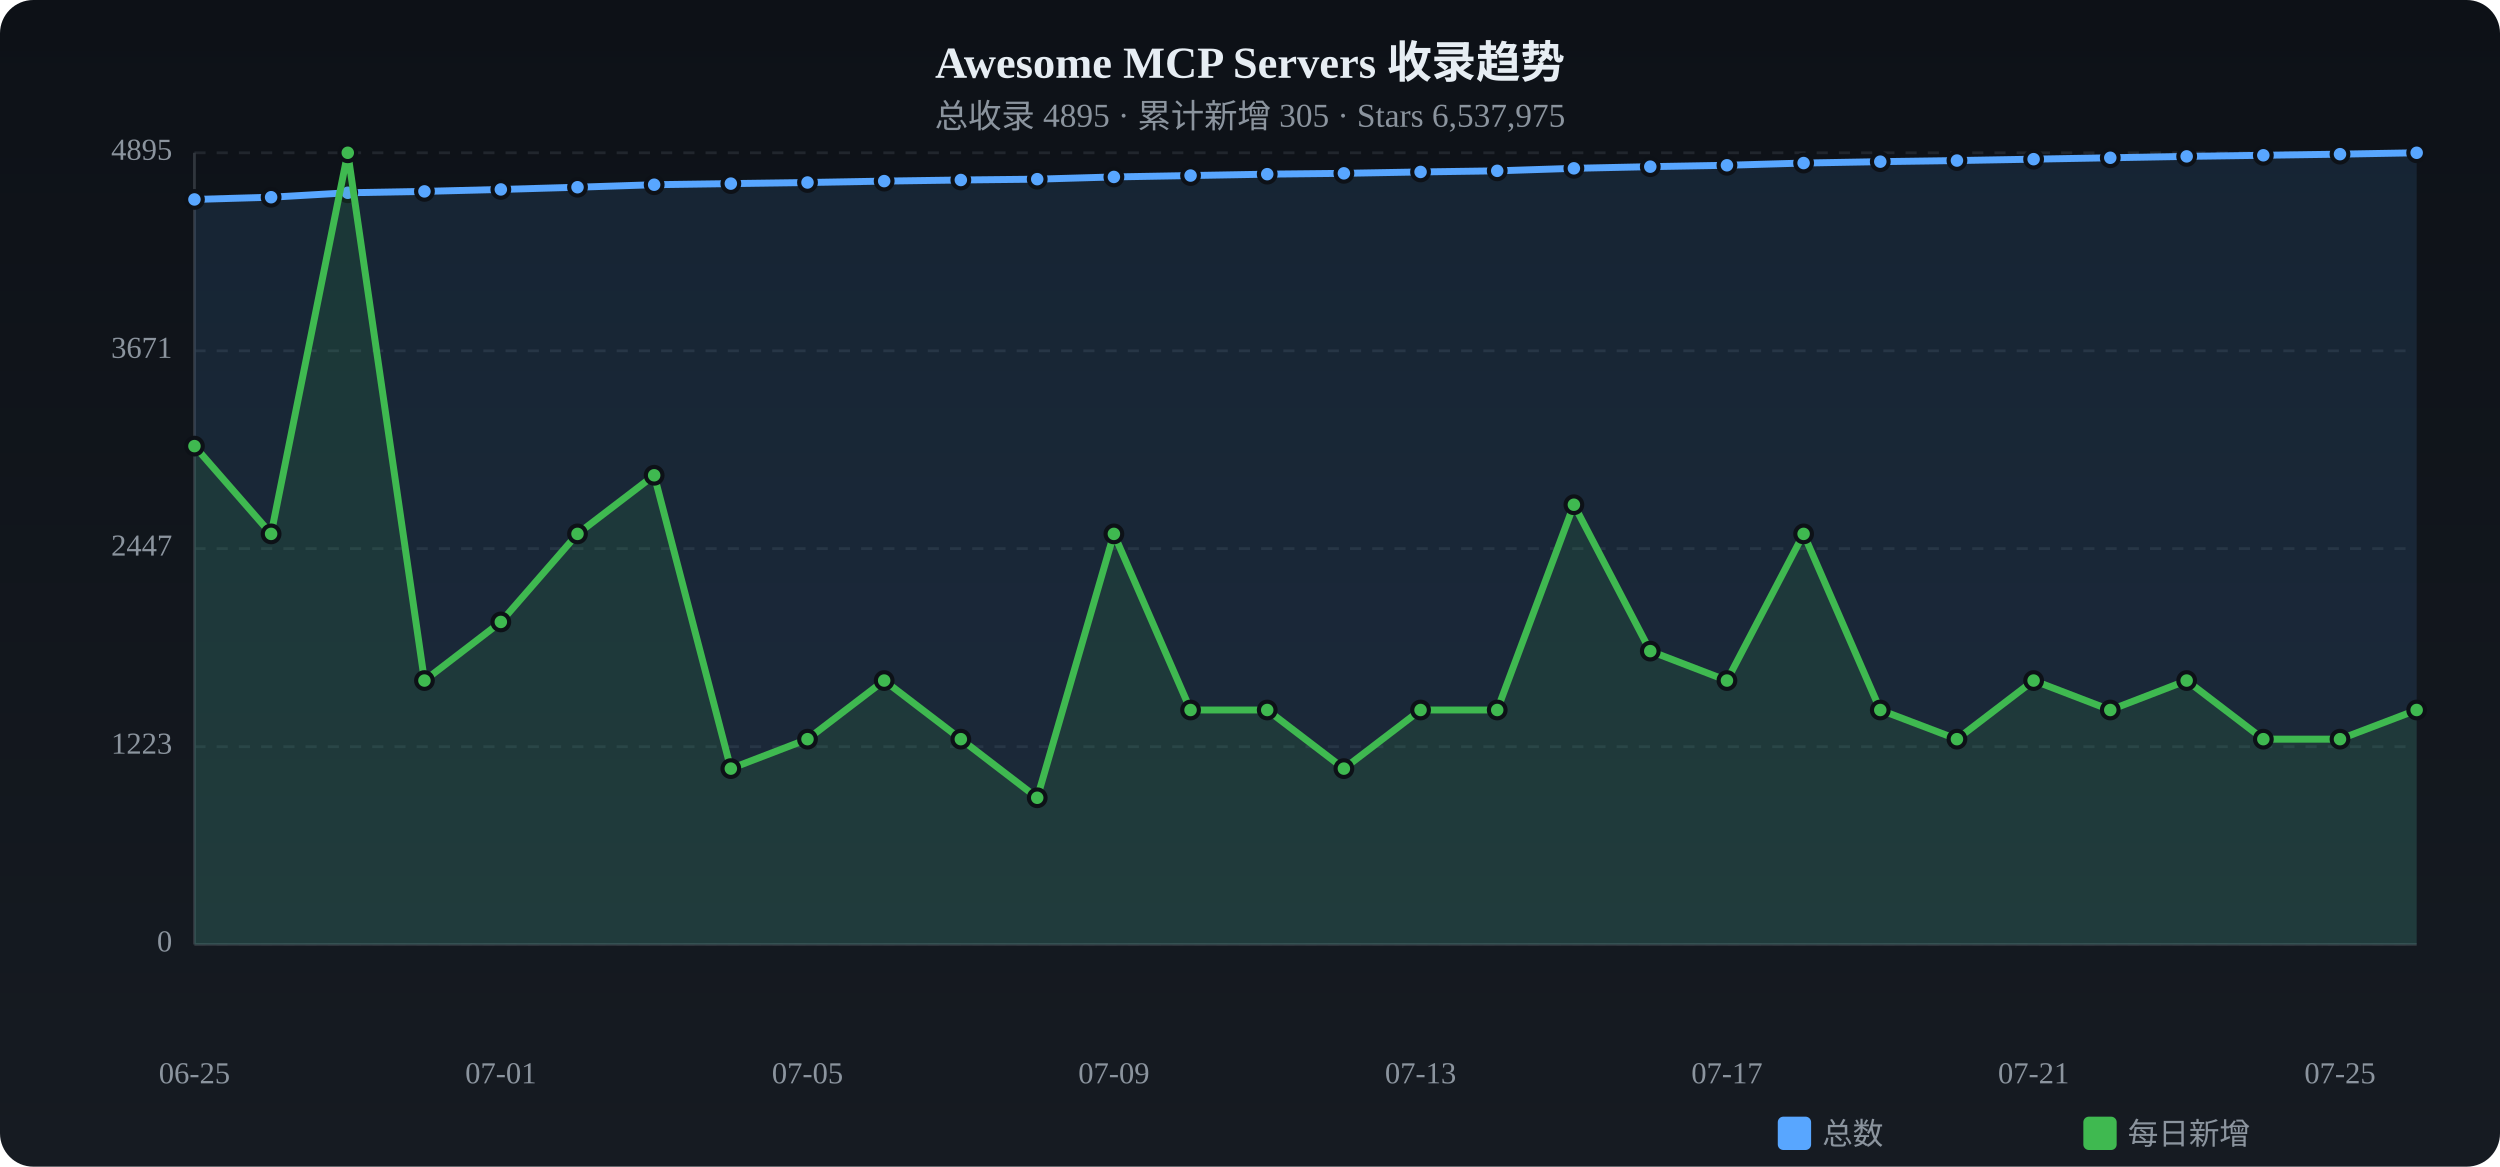
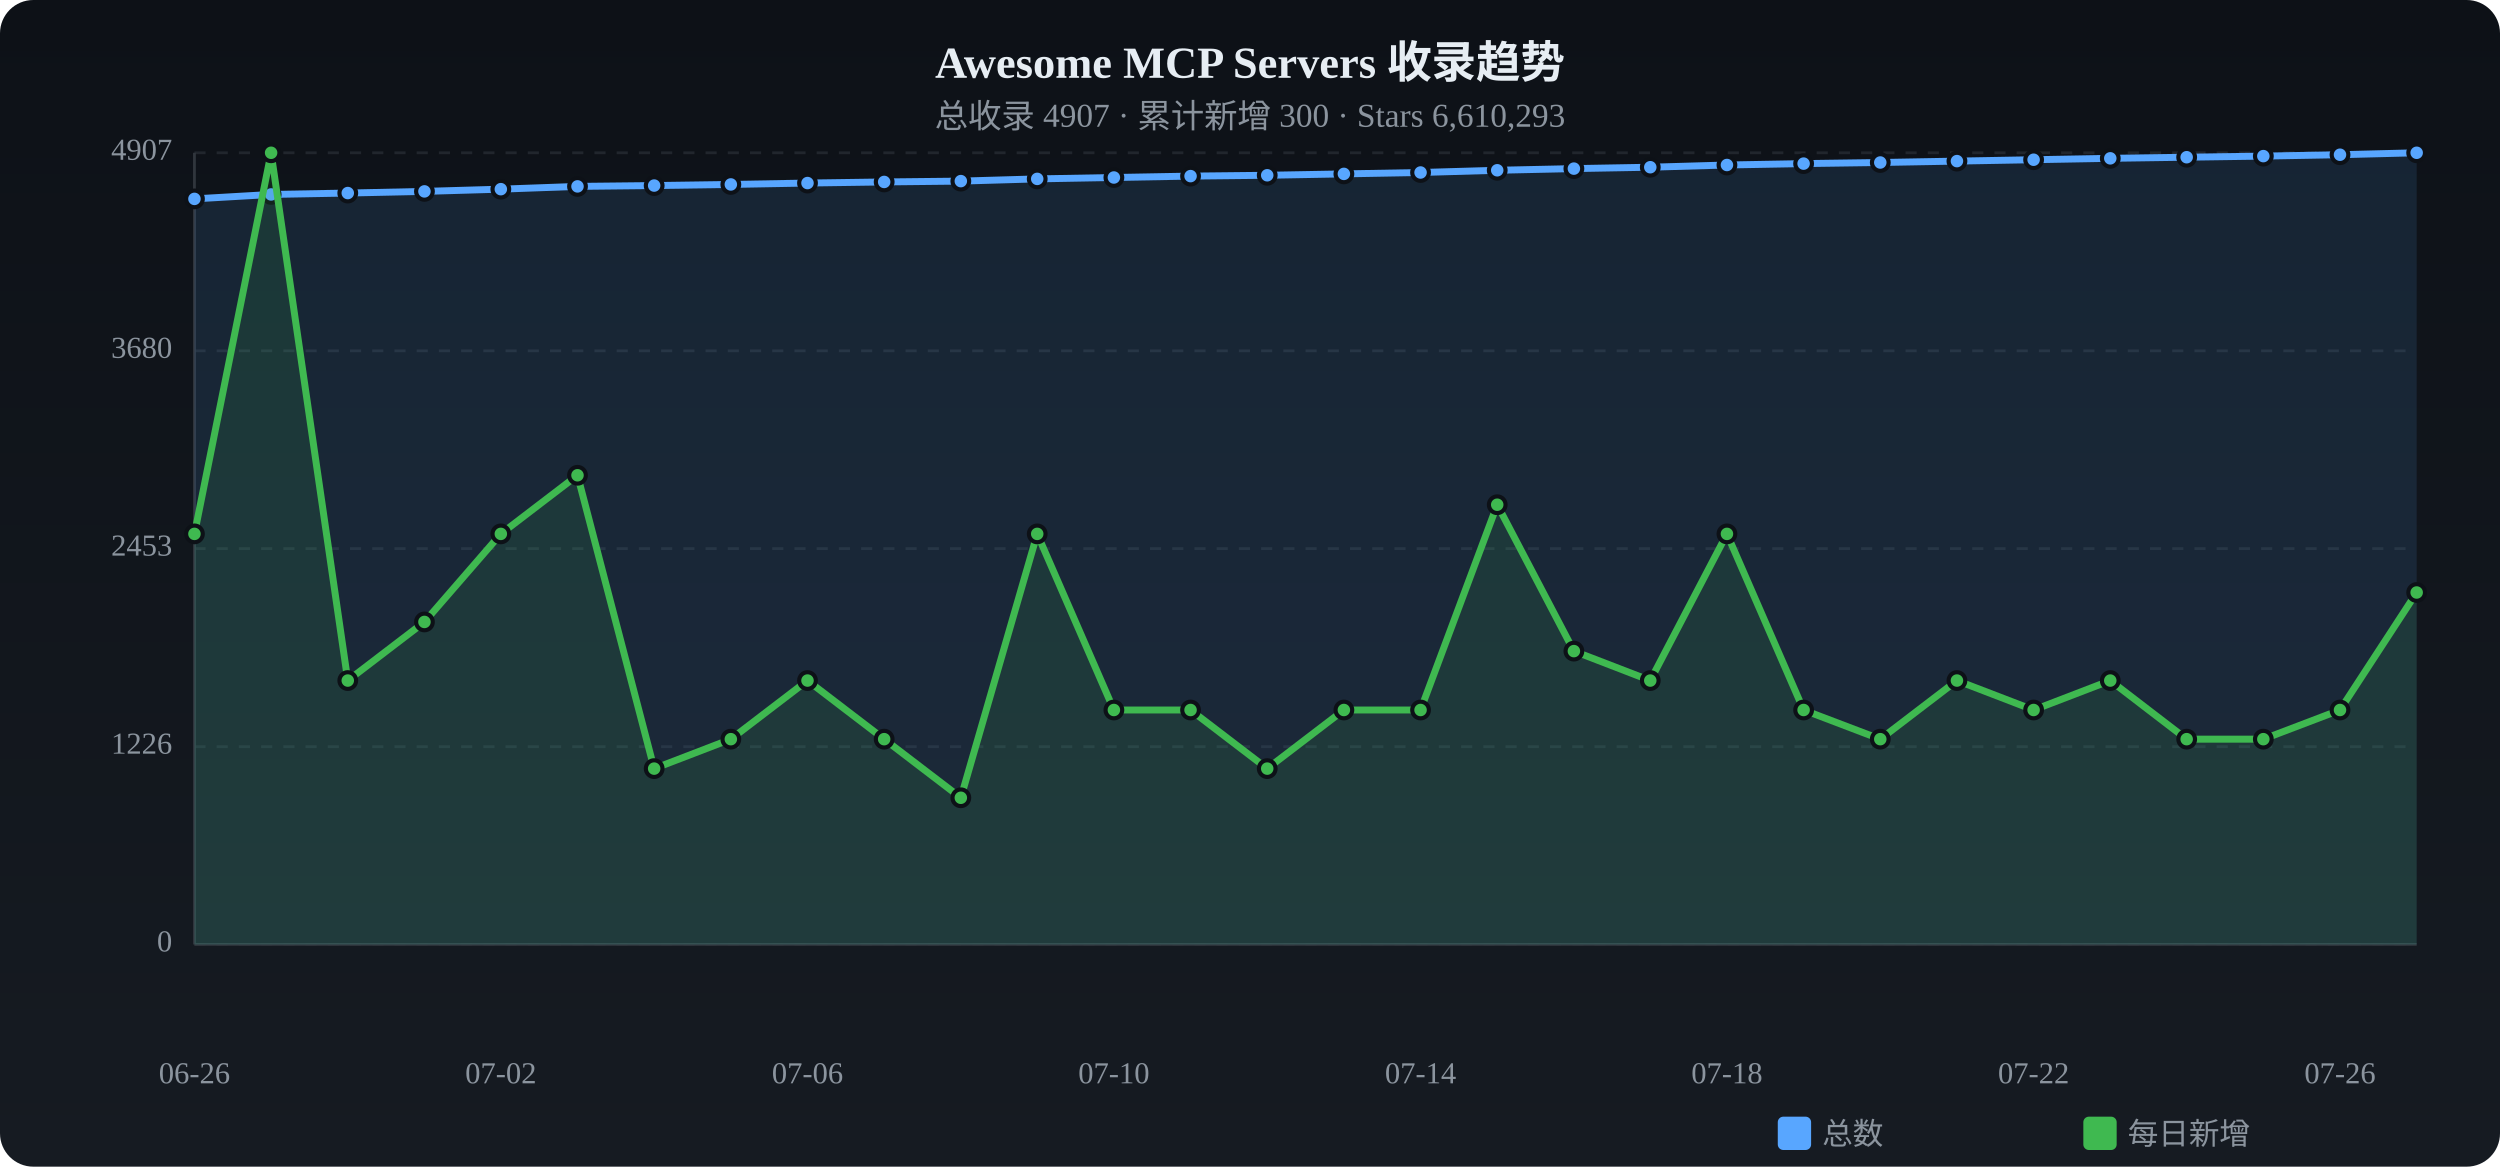
<svg xmlns="http://www.w3.org/2000/svg" viewBox="0 0 900 420" width="900" height="420">
  <defs>
    <linearGradient id="tbg" x1="0%" y1="0%" x2="0%" y2="100%">
      <stop offset="0%" stop-color="#0d1117" />
      <stop offset="100%" stop-color="#161b22" />
    </linearGradient>
  </defs>
  <rect width="900" height="420" rx="12" fill="url(#tbg)" />
  <text x="450.0" y="28" text-anchor="middle" fill="#e6edf3" font-size="16" font-weight="bold">Awesome MCP Servers 收录趋势</text>
-   <text x="450.0" y="46" text-anchor="middle" fill="#8b949e" font-size="12">总收录 4895 · 累计新增 305 · Stars 6,537,975</text>
+   <text x="450.0" y="46" text-anchor="middle" fill="#8b949e" font-size="12">总收录 4907 · 累计新增 300 · Stars 6,610,293</text>
  <text x="62" y="340.0" text-anchor="end" fill="#8b949e" font-size="11" dominant-baseline="middle">0</text>
  <line x1="70" y1="340.0" x2="870" y2="340.0" stroke="#21262d" stroke-dasharray="4 4" />
-   <text x="62" y="268.8" text-anchor="end" fill="#8b949e" font-size="11" dominant-baseline="middle">1223</text>
+   <text x="62" y="268.8" text-anchor="end" fill="#8b949e" font-size="11" dominant-baseline="middle">1226</text>
  <line x1="70" y1="268.8" x2="870" y2="268.8" stroke="#21262d" stroke-dasharray="4 4" />
-   <text x="62" y="197.5" text-anchor="end" fill="#8b949e" font-size="11" dominant-baseline="middle">2447</text>
+   <text x="62" y="197.5" text-anchor="end" fill="#8b949e" font-size="11" dominant-baseline="middle">2453</text>
  <line x1="70" y1="197.5" x2="870" y2="197.5" stroke="#21262d" stroke-dasharray="4 4" />
-   <text x="62" y="126.3" text-anchor="end" fill="#8b949e" font-size="11" dominant-baseline="middle">3671</text>
+   <text x="62" y="126.3" text-anchor="end" fill="#8b949e" font-size="11" dominant-baseline="middle">3680</text>
  <line x1="70" y1="126.3" x2="870" y2="126.3" stroke="#21262d" stroke-dasharray="4 4" />
-   <text x="62" y="55.0" text-anchor="end" fill="#8b949e" font-size="11" dominant-baseline="middle">4895</text>
+   <text x="62" y="55.0" text-anchor="end" fill="#8b949e" font-size="11" dominant-baseline="middle">4907</text>
  <line x1="70" y1="55.0" x2="870" y2="55.0" stroke="#21262d" stroke-dasharray="4 4" />
  <line x1="70" y1="55" x2="70" y2="340" stroke="#30363d" />
  <line x1="70" y1="340" x2="870" y2="340" stroke="#30363d" />
-   <path d="M70.0,71.8 L97.6,71.0 L125.2,69.4 L152.8,68.9 L180.3,68.2 L207.9,67.4 L235.5,66.5 L263.1,66.1 L290.7,65.7 L318.3,65.2 L345.9,64.8 L373.4,64.5 L401.0,63.7 L428.6,63.2 L456.2,62.7 L483.8,62.4 L511.4,61.9 L539.0,61.5 L566.6,60.6 L594.1,60.0 L621.7,59.5 L649.3,58.7 L676.9,58.2 L704.5,57.8 L732.1,57.3 L759.7,56.8 L787.2,56.3 L814.8,55.9 L842.4,55.5 L870.0,55.0 L870.0,340 L70.0,340 Z" fill="#58a6ff" opacity="0.12" />
-   <polyline points="70.0,71.8 97.6,71.0 125.2,69.4 152.8,68.9 180.3,68.2 207.9,67.4 235.5,66.5 263.1,66.1 290.7,65.7 318.3,65.2 345.9,64.8 373.4,64.5 401.0,63.7 428.6,63.2 456.2,62.7 483.8,62.4 511.4,61.9 539.0,61.5 566.6,60.6 594.1,60.0 621.7,59.5 649.3,58.7 676.9,58.2 704.5,57.8 732.1,57.3 759.7,56.8 787.2,56.3 814.8,55.9 842.4,55.5 870.0,55.0" fill="none" stroke="#58a6ff" stroke-width="2.5" stroke-linecap="round" stroke-linejoin="round" />
-   <circle cx="70.0" cy="71.8" r="3" fill="#58a6ff" stroke="#0d1117" stroke-width="1.5" />
-   <circle cx="97.6" cy="71.0" r="3" fill="#58a6ff" stroke="#0d1117" stroke-width="1.5" />
-   <circle cx="125.2" cy="69.4" r="3" fill="#58a6ff" stroke="#0d1117" stroke-width="1.5" />
+   <path d="M70.0,71.6 L97.6,70.0 L125.2,69.5 L152.8,68.9 L180.3,68.1 L207.9,67.1 L235.5,66.8 L263.1,66.4 L290.7,65.9 L318.3,65.5 L345.9,65.2 L373.4,64.4 L401.0,63.9 L428.6,63.4 L456.2,63.1 L483.8,62.6 L511.4,62.1 L539.0,61.3 L566.6,60.7 L594.1,60.2 L621.7,59.4 L649.3,58.9 L676.9,58.5 L704.5,58.0 L732.1,57.5 L759.7,57.0 L787.2,56.6 L814.8,56.2 L842.4,55.7 L870.0,55.0 L870.0,340 L70.0,340 Z" fill="#58a6ff" opacity="0.12" />
+   <polyline points="70.0,71.6 97.6,70.0 125.2,69.5 152.8,68.9 180.3,68.1 207.9,67.1 235.5,66.8 263.1,66.4 290.7,65.9 318.3,65.5 345.9,65.2 373.4,64.4 401.0,63.9 428.6,63.4 456.2,63.1 483.8,62.6 511.4,62.1 539.0,61.3 566.6,60.7 594.1,60.2 621.7,59.4 649.3,58.9 676.9,58.5 704.5,58.0 732.1,57.5 759.7,57.0 787.2,56.6 814.8,56.2 842.4,55.7 870.0,55.0" fill="none" stroke="#58a6ff" stroke-width="2.5" stroke-linecap="round" stroke-linejoin="round" />
+   <circle cx="70.0" cy="71.6" r="3" fill="#58a6ff" stroke="#0d1117" stroke-width="1.5" />
+   <circle cx="97.6" cy="70.0" r="3" fill="#58a6ff" stroke="#0d1117" stroke-width="1.5" />
+   <circle cx="125.2" cy="69.5" r="3" fill="#58a6ff" stroke="#0d1117" stroke-width="1.5" />
  <circle cx="152.8" cy="68.9" r="3" fill="#58a6ff" stroke="#0d1117" stroke-width="1.5" />
-   <circle cx="180.3" cy="68.2" r="3" fill="#58a6ff" stroke="#0d1117" stroke-width="1.5" />
-   <circle cx="207.9" cy="67.4" r="3" fill="#58a6ff" stroke="#0d1117" stroke-width="1.5" />
-   <circle cx="235.5" cy="66.5" r="3" fill="#58a6ff" stroke="#0d1117" stroke-width="1.5" />
-   <circle cx="263.1" cy="66.1" r="3" fill="#58a6ff" stroke="#0d1117" stroke-width="1.5" />
-   <circle cx="290.7" cy="65.7" r="3" fill="#58a6ff" stroke="#0d1117" stroke-width="1.5" />
-   <circle cx="318.3" cy="65.2" r="3" fill="#58a6ff" stroke="#0d1117" stroke-width="1.5" />
-   <circle cx="345.9" cy="64.8" r="3" fill="#58a6ff" stroke="#0d1117" stroke-width="1.5" />
-   <circle cx="373.4" cy="64.5" r="3" fill="#58a6ff" stroke="#0d1117" stroke-width="1.5" />
-   <circle cx="401.0" cy="63.7" r="3" fill="#58a6ff" stroke="#0d1117" stroke-width="1.5" />
-   <circle cx="428.6" cy="63.2" r="3" fill="#58a6ff" stroke="#0d1117" stroke-width="1.5" />
-   <circle cx="456.2" cy="62.7" r="3" fill="#58a6ff" stroke="#0d1117" stroke-width="1.5" />
-   <circle cx="483.8" cy="62.4" r="3" fill="#58a6ff" stroke="#0d1117" stroke-width="1.5" />
-   <circle cx="511.4" cy="61.9" r="3" fill="#58a6ff" stroke="#0d1117" stroke-width="1.5" />
-   <circle cx="539.0" cy="61.5" r="3" fill="#58a6ff" stroke="#0d1117" stroke-width="1.5" />
-   <circle cx="566.6" cy="60.6" r="3" fill="#58a6ff" stroke="#0d1117" stroke-width="1.5" />
-   <circle cx="594.1" cy="60.0" r="3" fill="#58a6ff" stroke="#0d1117" stroke-width="1.5" />
-   <circle cx="621.7" cy="59.5" r="3" fill="#58a6ff" stroke="#0d1117" stroke-width="1.5" />
-   <circle cx="649.3" cy="58.7" r="3" fill="#58a6ff" stroke="#0d1117" stroke-width="1.5" />
-   <circle cx="676.9" cy="58.2" r="3" fill="#58a6ff" stroke="#0d1117" stroke-width="1.5" />
-   <circle cx="704.5" cy="57.8" r="3" fill="#58a6ff" stroke="#0d1117" stroke-width="1.5" />
-   <circle cx="732.1" cy="57.3" r="3" fill="#58a6ff" stroke="#0d1117" stroke-width="1.5" />
-   <circle cx="759.7" cy="56.8" r="3" fill="#58a6ff" stroke="#0d1117" stroke-width="1.5" />
-   <circle cx="787.2" cy="56.3" r="3" fill="#58a6ff" stroke="#0d1117" stroke-width="1.5" />
-   <circle cx="814.8" cy="55.9" r="3" fill="#58a6ff" stroke="#0d1117" stroke-width="1.5" />
-   <circle cx="842.4" cy="55.5" r="3" fill="#58a6ff" stroke="#0d1117" stroke-width="1.5" />
+   <circle cx="180.3" cy="68.1" r="3" fill="#58a6ff" stroke="#0d1117" stroke-width="1.5" />
+   <circle cx="207.9" cy="67.1" r="3" fill="#58a6ff" stroke="#0d1117" stroke-width="1.5" />
+   <circle cx="235.5" cy="66.8" r="3" fill="#58a6ff" stroke="#0d1117" stroke-width="1.5" />
+   <circle cx="263.1" cy="66.4" r="3" fill="#58a6ff" stroke="#0d1117" stroke-width="1.5" />
+   <circle cx="290.7" cy="65.9" r="3" fill="#58a6ff" stroke="#0d1117" stroke-width="1.5" />
+   <circle cx="318.3" cy="65.5" r="3" fill="#58a6ff" stroke="#0d1117" stroke-width="1.5" />
+   <circle cx="345.9" cy="65.2" r="3" fill="#58a6ff" stroke="#0d1117" stroke-width="1.5" />
+   <circle cx="373.4" cy="64.4" r="3" fill="#58a6ff" stroke="#0d1117" stroke-width="1.5" />
+   <circle cx="401.0" cy="63.9" r="3" fill="#58a6ff" stroke="#0d1117" stroke-width="1.5" />
+   <circle cx="428.6" cy="63.4" r="3" fill="#58a6ff" stroke="#0d1117" stroke-width="1.5" />
+   <circle cx="456.2" cy="63.1" r="3" fill="#58a6ff" stroke="#0d1117" stroke-width="1.5" />
+   <circle cx="483.8" cy="62.6" r="3" fill="#58a6ff" stroke="#0d1117" stroke-width="1.5" />
+   <circle cx="511.4" cy="62.1" r="3" fill="#58a6ff" stroke="#0d1117" stroke-width="1.5" />
+   <circle cx="539.0" cy="61.3" r="3" fill="#58a6ff" stroke="#0d1117" stroke-width="1.5" />
+   <circle cx="566.6" cy="60.7" r="3" fill="#58a6ff" stroke="#0d1117" stroke-width="1.5" />
+   <circle cx="594.1" cy="60.2" r="3" fill="#58a6ff" stroke="#0d1117" stroke-width="1.5" />
+   <circle cx="621.7" cy="59.4" r="3" fill="#58a6ff" stroke="#0d1117" stroke-width="1.5" />
+   <circle cx="649.3" cy="58.9" r="3" fill="#58a6ff" stroke="#0d1117" stroke-width="1.5" />
+   <circle cx="676.9" cy="58.5" r="3" fill="#58a6ff" stroke="#0d1117" stroke-width="1.5" />
+   <circle cx="704.5" cy="58.0" r="3" fill="#58a6ff" stroke="#0d1117" stroke-width="1.5" />
+   <circle cx="732.1" cy="57.5" r="3" fill="#58a6ff" stroke="#0d1117" stroke-width="1.5" />
+   <circle cx="759.7" cy="57.0" r="3" fill="#58a6ff" stroke="#0d1117" stroke-width="1.5" />
+   <circle cx="787.2" cy="56.6" r="3" fill="#58a6ff" stroke="#0d1117" stroke-width="1.5" />
+   <circle cx="814.8" cy="56.2" r="3" fill="#58a6ff" stroke="#0d1117" stroke-width="1.5" />
+   <circle cx="842.4" cy="55.7" r="3" fill="#58a6ff" stroke="#0d1117" stroke-width="1.5" />
  <circle cx="870.0" cy="55.0" r="3" fill="#58a6ff" stroke="#0d1117" stroke-width="1.5" />
-   <path d="M70.0,160.6 L97.6,192.2 L125.2,55.0 L152.8,245.0 L180.3,223.9 L207.9,192.2 L235.5,171.1 L263.1,276.7 L290.7,266.1 L318.3,245.0 L345.9,266.1 L373.4,287.2 L401.0,192.2 L428.6,255.6 L456.2,255.6 L483.8,276.7 L511.4,255.6 L539.0,255.6 L566.6,181.7 L594.1,234.4 L621.7,245.0 L649.3,192.2 L676.9,255.6 L704.5,266.1 L732.1,245.0 L759.7,255.6 L787.2,245.0 L814.8,266.1 L842.4,266.1 L870.0,255.6 L870.0,340 L70.0,340 Z" fill="#3fb950" opacity="0.12" />
-   <polyline points="70.0,160.6 97.6,192.2 125.2,55.0 152.8,245.0 180.3,223.9 207.9,192.2 235.5,171.1 263.1,276.7 290.7,266.1 318.3,245.0 345.9,266.1 373.4,287.2 401.0,192.2 428.6,255.6 456.2,255.6 483.8,276.7 511.4,255.6 539.0,255.6 566.6,181.7 594.1,234.4 621.7,245.0 649.3,192.2 676.9,255.6 704.5,266.1 732.1,245.0 759.7,255.6 787.2,245.0 814.8,266.1 842.4,266.1 870.0,255.6" fill="none" stroke="#3fb950" stroke-width="2.5" stroke-linecap="round" stroke-linejoin="round" />
-   <circle cx="70.0" cy="160.6" r="3" fill="#3fb950" stroke="#0d1117" stroke-width="1.5" />
-   <circle cx="97.6" cy="192.2" r="3" fill="#3fb950" stroke="#0d1117" stroke-width="1.5" />
-   <circle cx="125.2" cy="55.0" r="3" fill="#3fb950" stroke="#0d1117" stroke-width="1.5" />
-   <circle cx="152.8" cy="245.0" r="3" fill="#3fb950" stroke="#0d1117" stroke-width="1.5" />
-   <circle cx="180.3" cy="223.9" r="3" fill="#3fb950" stroke="#0d1117" stroke-width="1.5" />
-   <circle cx="207.9" cy="192.2" r="3" fill="#3fb950" stroke="#0d1117" stroke-width="1.5" />
-   <circle cx="235.5" cy="171.1" r="3" fill="#3fb950" stroke="#0d1117" stroke-width="1.5" />
-   <circle cx="263.1" cy="276.7" r="3" fill="#3fb950" stroke="#0d1117" stroke-width="1.5" />
-   <circle cx="290.7" cy="266.1" r="3" fill="#3fb950" stroke="#0d1117" stroke-width="1.5" />
-   <circle cx="318.3" cy="245.0" r="3" fill="#3fb950" stroke="#0d1117" stroke-width="1.5" />
-   <circle cx="345.9" cy="266.1" r="3" fill="#3fb950" stroke="#0d1117" stroke-width="1.5" />
-   <circle cx="373.4" cy="287.2" r="3" fill="#3fb950" stroke="#0d1117" stroke-width="1.5" />
-   <circle cx="401.0" cy="192.2" r="3" fill="#3fb950" stroke="#0d1117" stroke-width="1.5" />
+   <path d="M70.0,192.2 L97.6,55.0 L125.2,245.0 L152.8,223.9 L180.3,192.2 L207.9,171.1 L235.5,276.7 L263.1,266.1 L290.7,245.0 L318.3,266.1 L345.9,287.2 L373.4,192.2 L401.0,255.6 L428.6,255.6 L456.2,276.7 L483.8,255.6 L511.4,255.6 L539.0,181.7 L566.6,234.4 L594.1,245.0 L621.7,192.2 L649.3,255.6 L676.9,266.1 L704.5,245.0 L732.1,255.6 L759.7,245.0 L787.2,266.1 L814.8,266.1 L842.4,255.6 L870.0,213.3 L870.0,340 L70.0,340 Z" fill="#3fb950" opacity="0.12" />
+   <polyline points="70.0,192.2 97.6,55.0 125.2,245.0 152.8,223.9 180.3,192.2 207.9,171.1 235.5,276.7 263.1,266.1 290.7,245.0 318.3,266.1 345.9,287.2 373.4,192.2 401.0,255.6 428.6,255.6 456.2,276.7 483.8,255.6 511.4,255.6 539.0,181.7 566.6,234.4 594.1,245.0 621.7,192.2 649.3,255.6 676.9,266.1 704.5,245.0 732.1,255.6 759.7,245.0 787.2,266.1 814.8,266.1 842.4,255.6 870.0,213.3" fill="none" stroke="#3fb950" stroke-width="2.5" stroke-linecap="round" stroke-linejoin="round" />
+   <circle cx="70.0" cy="192.2" r="3" fill="#3fb950" stroke="#0d1117" stroke-width="1.5" />
+   <circle cx="97.6" cy="55.0" r="3" fill="#3fb950" stroke="#0d1117" stroke-width="1.5" />
+   <circle cx="125.2" cy="245.0" r="3" fill="#3fb950" stroke="#0d1117" stroke-width="1.5" />
+   <circle cx="152.8" cy="223.9" r="3" fill="#3fb950" stroke="#0d1117" stroke-width="1.5" />
+   <circle cx="180.3" cy="192.2" r="3" fill="#3fb950" stroke="#0d1117" stroke-width="1.5" />
+   <circle cx="207.9" cy="171.1" r="3" fill="#3fb950" stroke="#0d1117" stroke-width="1.5" />
+   <circle cx="235.5" cy="276.7" r="3" fill="#3fb950" stroke="#0d1117" stroke-width="1.5" />
+   <circle cx="263.1" cy="266.1" r="3" fill="#3fb950" stroke="#0d1117" stroke-width="1.5" />
+   <circle cx="290.7" cy="245.0" r="3" fill="#3fb950" stroke="#0d1117" stroke-width="1.5" />
+   <circle cx="318.3" cy="266.1" r="3" fill="#3fb950" stroke="#0d1117" stroke-width="1.5" />
+   <circle cx="345.9" cy="287.2" r="3" fill="#3fb950" stroke="#0d1117" stroke-width="1.5" />
+   <circle cx="373.4" cy="192.2" r="3" fill="#3fb950" stroke="#0d1117" stroke-width="1.5" />
+   <circle cx="401.0" cy="255.6" r="3" fill="#3fb950" stroke="#0d1117" stroke-width="1.5" />
  <circle cx="428.6" cy="255.6" r="3" fill="#3fb950" stroke="#0d1117" stroke-width="1.5" />
-   <circle cx="456.2" cy="255.6" r="3" fill="#3fb950" stroke="#0d1117" stroke-width="1.5" />
-   <circle cx="483.8" cy="276.7" r="3" fill="#3fb950" stroke="#0d1117" stroke-width="1.5" />
+   <circle cx="456.2" cy="276.7" r="3" fill="#3fb950" stroke="#0d1117" stroke-width="1.5" />
+   <circle cx="483.8" cy="255.6" r="3" fill="#3fb950" stroke="#0d1117" stroke-width="1.5" />
  <circle cx="511.4" cy="255.6" r="3" fill="#3fb950" stroke="#0d1117" stroke-width="1.5" />
-   <circle cx="539.0" cy="255.6" r="3" fill="#3fb950" stroke="#0d1117" stroke-width="1.5" />
-   <circle cx="566.6" cy="181.7" r="3" fill="#3fb950" stroke="#0d1117" stroke-width="1.5" />
-   <circle cx="594.1" cy="234.4" r="3" fill="#3fb950" stroke="#0d1117" stroke-width="1.5" />
-   <circle cx="621.7" cy="245.0" r="3" fill="#3fb950" stroke="#0d1117" stroke-width="1.5" />
-   <circle cx="649.3" cy="192.2" r="3" fill="#3fb950" stroke="#0d1117" stroke-width="1.5" />
-   <circle cx="676.9" cy="255.6" r="3" fill="#3fb950" stroke="#0d1117" stroke-width="1.5" />
-   <circle cx="704.5" cy="266.1" r="3" fill="#3fb950" stroke="#0d1117" stroke-width="1.5" />
-   <circle cx="732.1" cy="245.0" r="3" fill="#3fb950" stroke="#0d1117" stroke-width="1.5" />
-   <circle cx="759.7" cy="255.6" r="3" fill="#3fb950" stroke="#0d1117" stroke-width="1.5" />
-   <circle cx="787.2" cy="245.0" r="3" fill="#3fb950" stroke="#0d1117" stroke-width="1.5" />
+   <circle cx="539.0" cy="181.7" r="3" fill="#3fb950" stroke="#0d1117" stroke-width="1.5" />
+   <circle cx="566.6" cy="234.4" r="3" fill="#3fb950" stroke="#0d1117" stroke-width="1.5" />
+   <circle cx="594.1" cy="245.0" r="3" fill="#3fb950" stroke="#0d1117" stroke-width="1.5" />
+   <circle cx="621.7" cy="192.2" r="3" fill="#3fb950" stroke="#0d1117" stroke-width="1.5" />
+   <circle cx="649.3" cy="255.6" r="3" fill="#3fb950" stroke="#0d1117" stroke-width="1.5" />
+   <circle cx="676.9" cy="266.1" r="3" fill="#3fb950" stroke="#0d1117" stroke-width="1.5" />
+   <circle cx="704.5" cy="245.0" r="3" fill="#3fb950" stroke="#0d1117" stroke-width="1.5" />
+   <circle cx="732.1" cy="255.6" r="3" fill="#3fb950" stroke="#0d1117" stroke-width="1.5" />
+   <circle cx="759.7" cy="245.0" r="3" fill="#3fb950" stroke="#0d1117" stroke-width="1.5" />
+   <circle cx="787.2" cy="266.1" r="3" fill="#3fb950" stroke="#0d1117" stroke-width="1.5" />
  <circle cx="814.8" cy="266.1" r="3" fill="#3fb950" stroke="#0d1117" stroke-width="1.5" />
-   <circle cx="842.4" cy="266.1" r="3" fill="#3fb950" stroke="#0d1117" stroke-width="1.5" />
-   <circle cx="870.0" cy="255.6" r="3" fill="#3fb950" stroke="#0d1117" stroke-width="1.5" />
-   <text x="70.0" y="390" text-anchor="middle" fill="#8b949e" font-size="11">06-25</text>
-   <text x="180.3" y="390" text-anchor="middle" fill="#8b949e" font-size="11">07-01</text>
-   <text x="290.7" y="390" text-anchor="middle" fill="#8b949e" font-size="11">07-05</text>
-   <text x="401.0" y="390" text-anchor="middle" fill="#8b949e" font-size="11">07-09</text>
-   <text x="511.4" y="390" text-anchor="middle" fill="#8b949e" font-size="11">07-13</text>
-   <text x="621.7" y="390" text-anchor="middle" fill="#8b949e" font-size="11">07-17</text>
-   <text x="732.1" y="390" text-anchor="middle" fill="#8b949e" font-size="11">07-21</text>
-   <text x="842.4" y="390" text-anchor="middle" fill="#8b949e" font-size="11">07-25</text>
+   <circle cx="842.4" cy="255.6" r="3" fill="#3fb950" stroke="#0d1117" stroke-width="1.5" />
+   <circle cx="870.0" cy="213.3" r="3" fill="#3fb950" stroke="#0d1117" stroke-width="1.5" />
+   <text x="70.0" y="390" text-anchor="middle" fill="#8b949e" font-size="11">06-26</text>
+   <text x="180.3" y="390" text-anchor="middle" fill="#8b949e" font-size="11">07-02</text>
+   <text x="290.7" y="390" text-anchor="middle" fill="#8b949e" font-size="11">07-06</text>
+   <text x="401.0" y="390" text-anchor="middle" fill="#8b949e" font-size="11">07-10</text>
+   <text x="511.4" y="390" text-anchor="middle" fill="#8b949e" font-size="11">07-14</text>
+   <text x="621.7" y="390" text-anchor="middle" fill="#8b949e" font-size="11">07-18</text>
+   <text x="732.1" y="390" text-anchor="middle" fill="#8b949e" font-size="11">07-22</text>
+   <text x="842.4" y="390" text-anchor="middle" fill="#8b949e" font-size="11">07-26</text>
  <rect x="640" y="402" width="12" height="12" rx="2" fill="#58a6ff" />
  <text x="656" y="412" fill="#8b949e" font-size="11">总数</text>
  <rect x="750" y="402" width="12" height="12" rx="2" fill="#3fb950" />
  <text x="766" y="412" fill="#8b949e" font-size="11">每日新增</text>
</svg>
